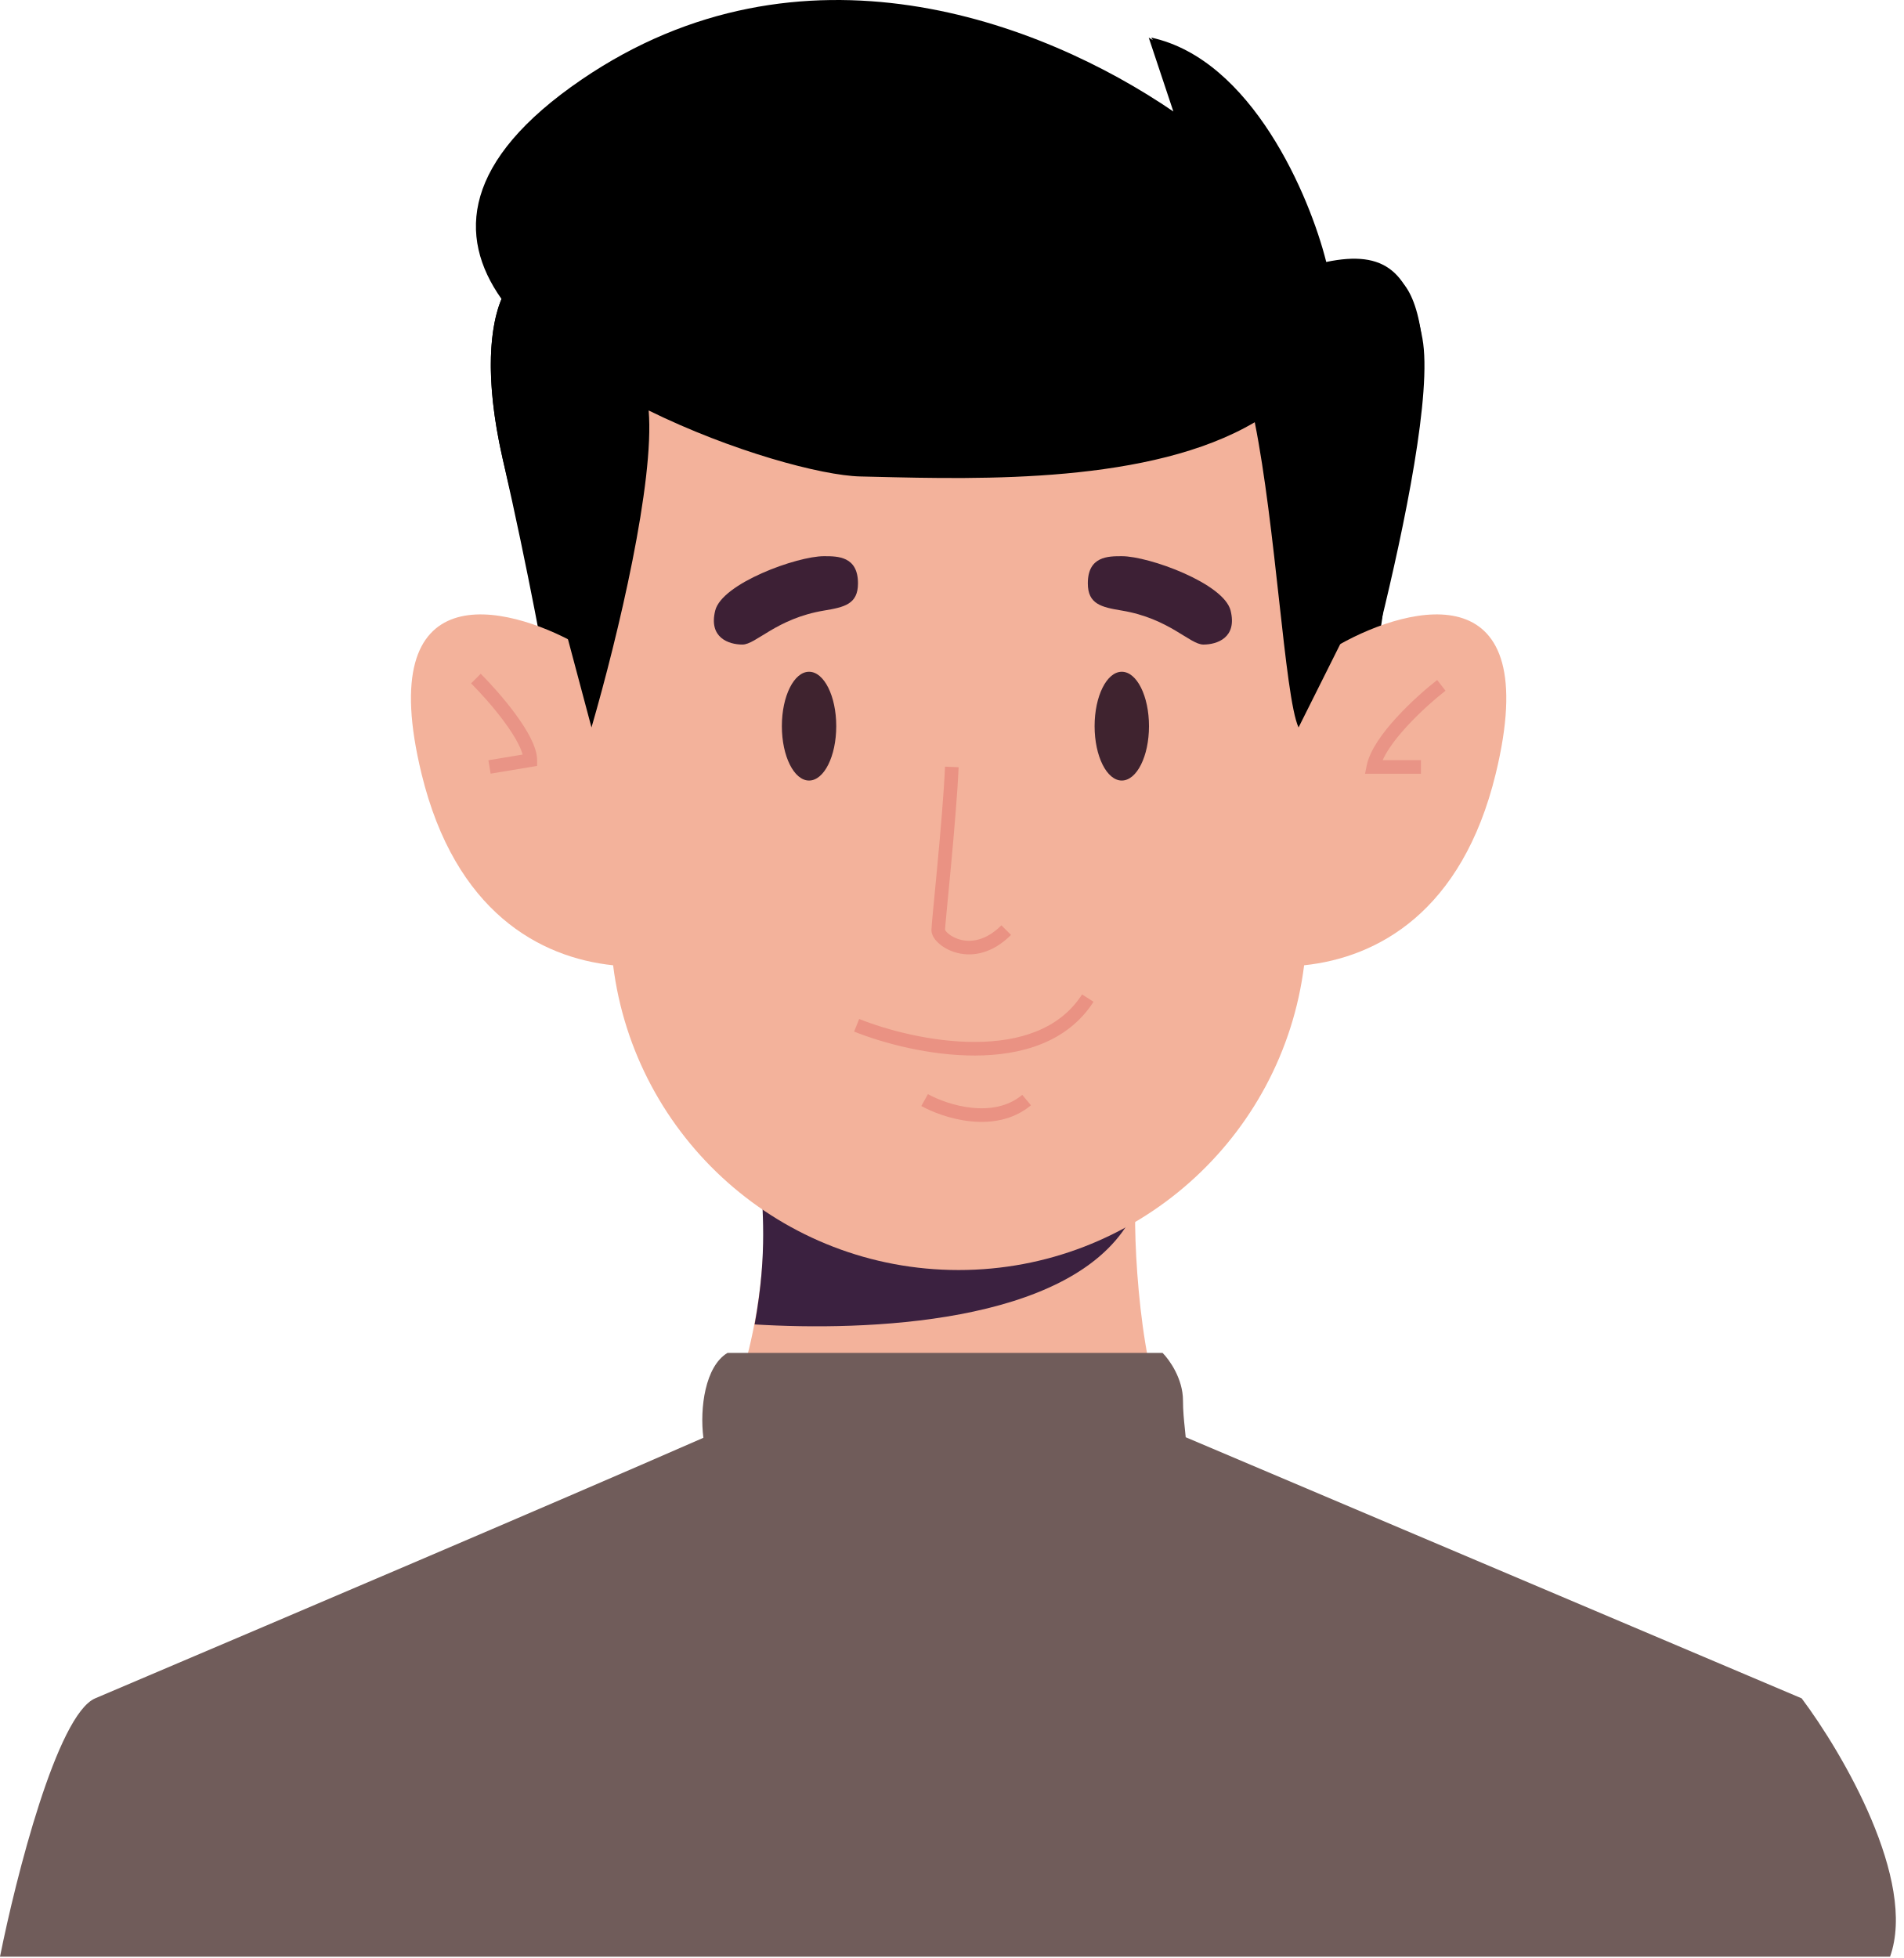
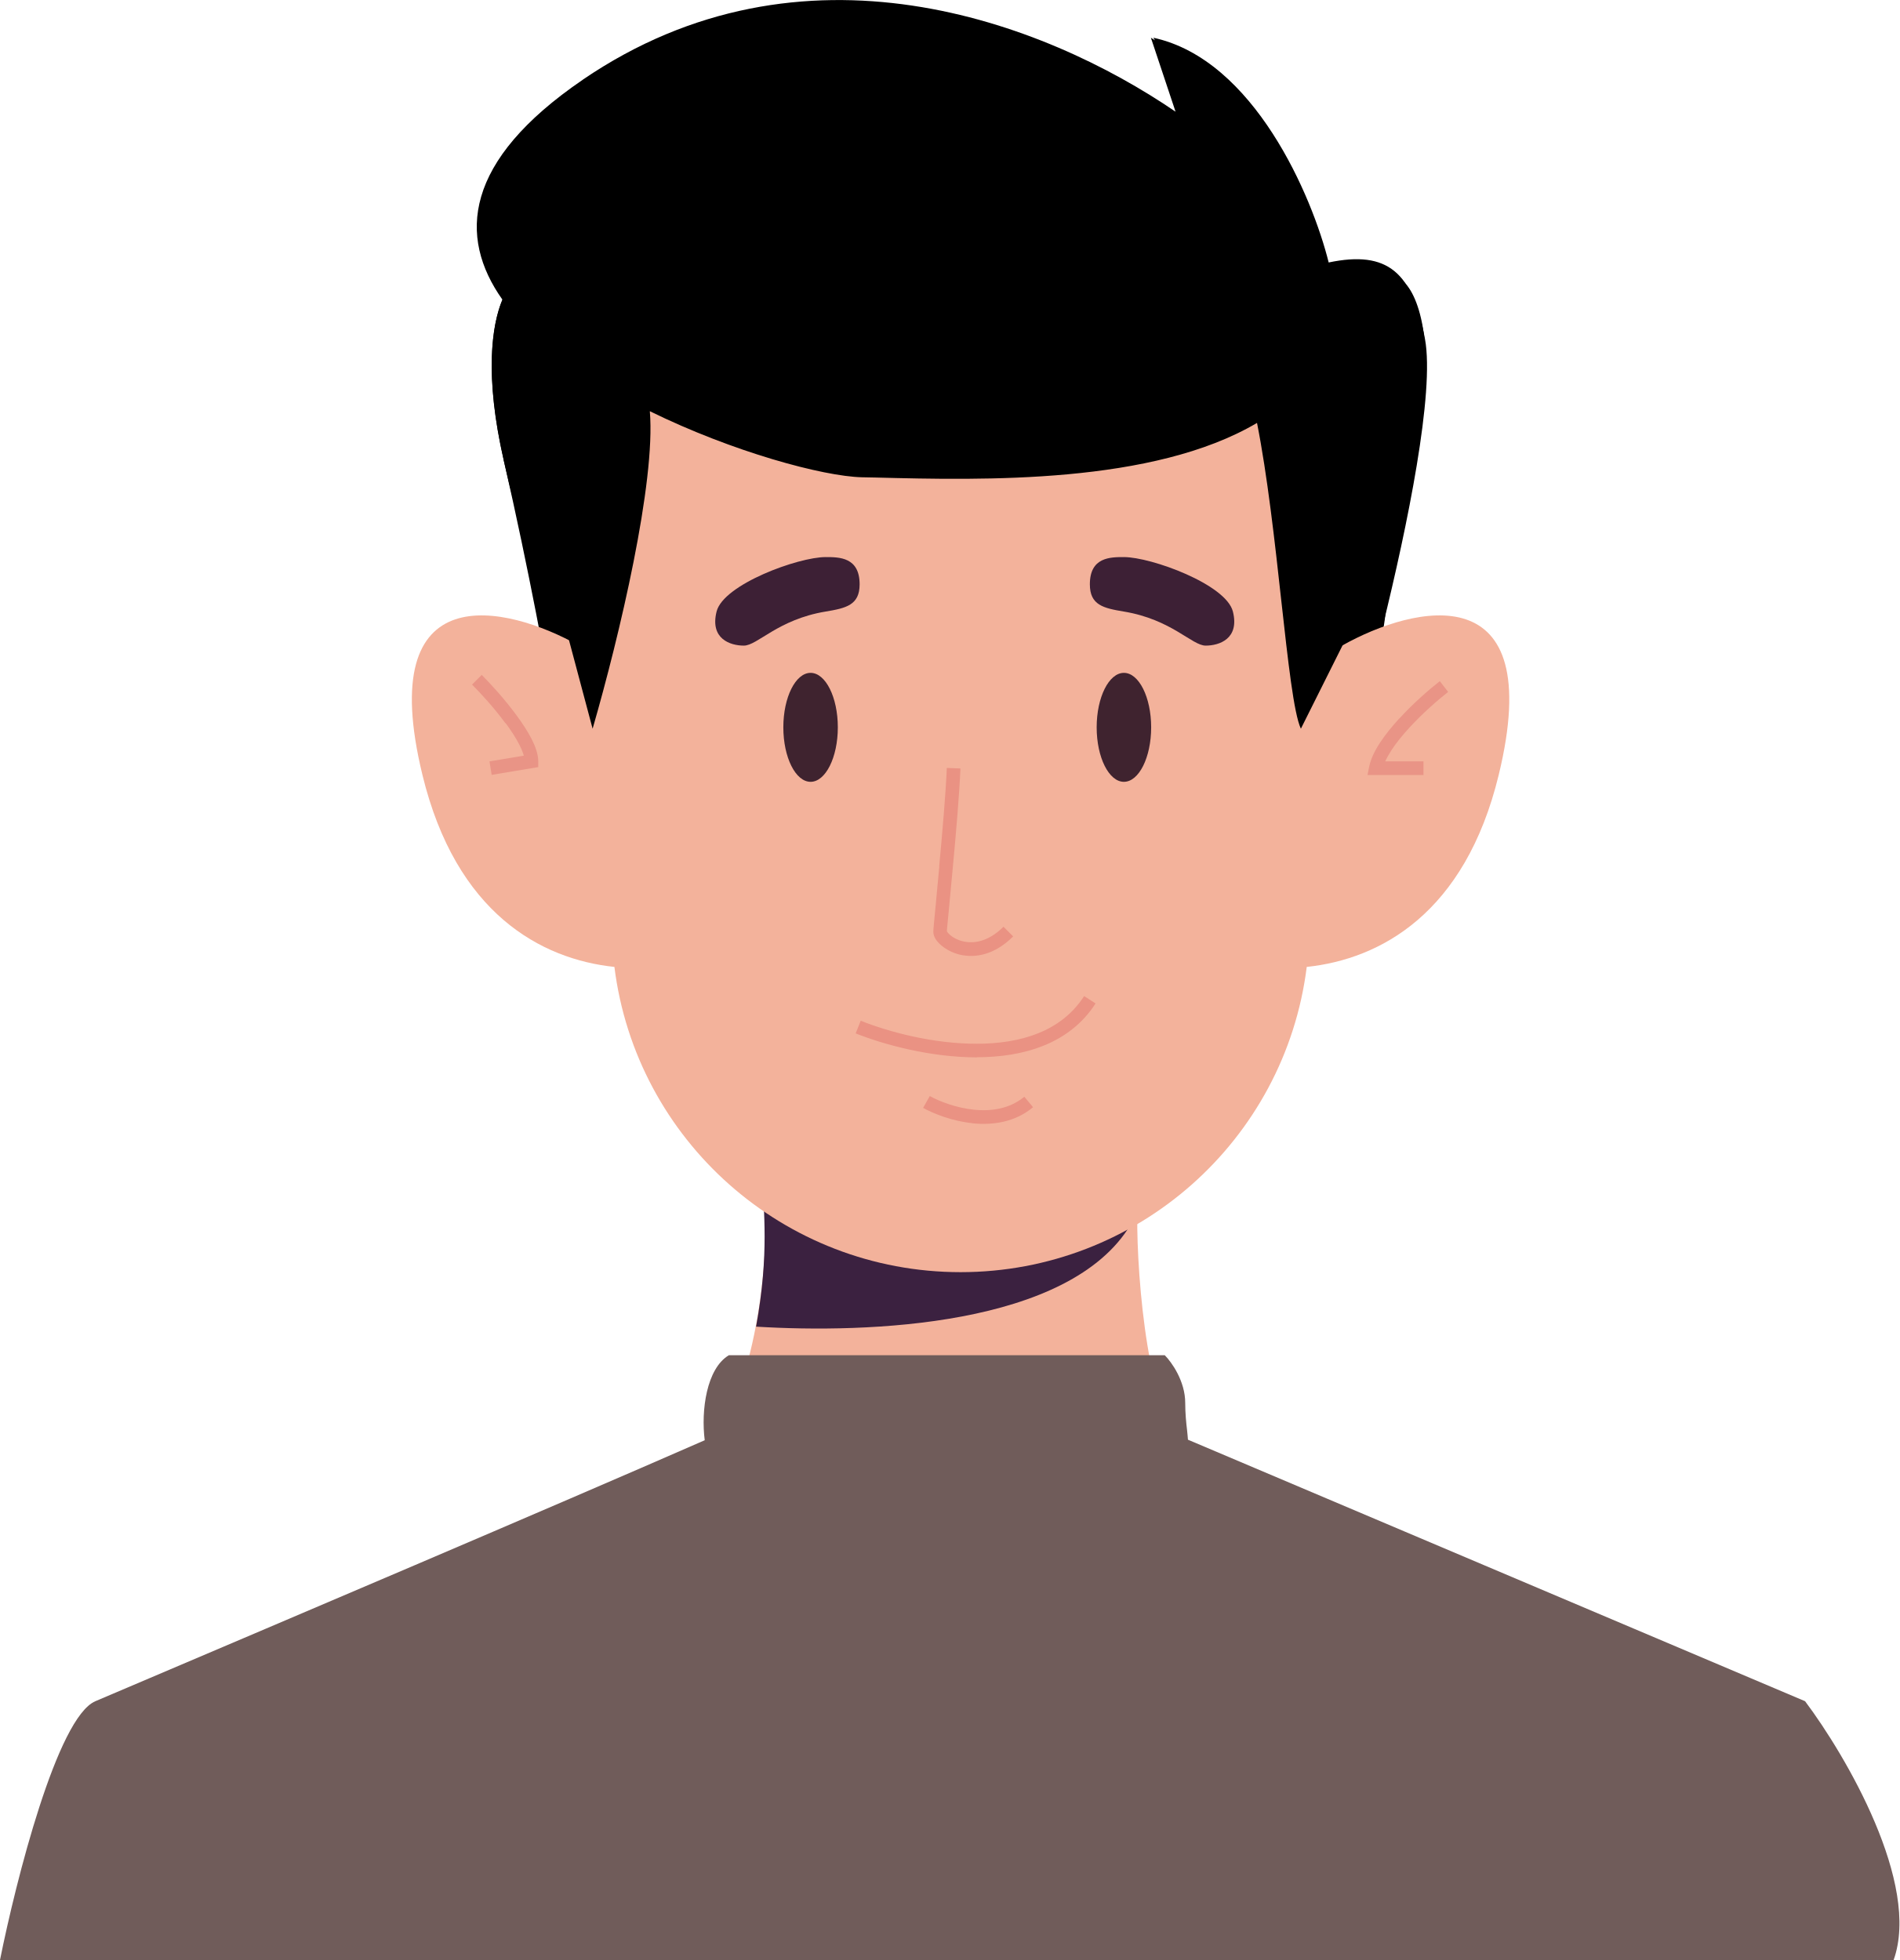
- <svg xmlns="http://www.w3.org/2000/svg" width="140" height="144" viewBox="0 0 140 144" fill="none">
-   <path d="M103.777 33.771C105.662 25.503 104.079 21.622 103.051 20.716C100.271 21.622 94.421 24.523 93.26 28.875C92.1 33.227 95.076 46.005 97.252 53.5L99.5 48.5L101.5 46.5C101.923 43.901 101.891 42.039 103.777 33.771Z" fill="black" />
-   <path d="M36.975 33.771C35.09 25.503 36.673 21.622 37.7 20.716C40.481 21.622 46.331 24.523 47.492 28.875C48.652 33.227 44.591 49.304 42.415 56.799L41.69 52.809L40.602 51.903C40.179 49.304 38.861 42.039 36.975 33.771Z" fill="black" />
-   <path d="M86.5 105.404C84.1 103.004 83.333 92.404 83.5 88.404L56 86.404C56.8 93.204 55 102.404 52.5 105.404C73.7 119.404 84 112.071 86.5 105.404Z" fill="#F3B29B" />
-   <path d="M55.5 97.404C56.5 91.904 56 88.904 56 86.404H83V89.904C78.5 97.404 63.667 97.904 55.5 97.404Z" fill="#3B2140" />
-   <path fill-rule="evenodd" clip-rule="evenodd" d="M70.5 16.404C54.797 16.404 42.362 29.673 43.379 45.343L43.575 48.36L42.501 47.404C37.167 44.404 27.401 42.105 31 56.904C33.473 67.069 39.703 70.425 45.09 70.991C46.681 83.714 57.519 93.404 70.5 93.404C83.481 93.404 94.319 83.714 95.909 70.991C101.297 70.425 107.527 67.069 110 56.904C113.6 42.105 103.833 44.404 98.499 47.404L97.425 48.36L97.621 45.343C98.638 29.673 86.203 16.404 70.5 16.404Z" fill="#F3B29B" />
-   <path fill-rule="evenodd" clip-rule="evenodd" d="M102.719 52.754C103.754 51.625 104.925 50.607 105.693 50.01L106.307 50.799C105.575 51.368 104.446 52.35 103.456 53.43C102.961 53.969 102.508 54.526 102.157 55.061C101.962 55.359 101.804 55.642 101.688 55.904H104.5V56.904H100.39L100.51 56.306C100.628 55.716 100.935 55.102 101.321 54.513C101.711 53.918 102.201 53.318 102.719 52.754Z" fill="#E99486" />
-   <path fill-rule="evenodd" clip-rule="evenodd" d="M37.097 53.1C36.282 51.992 35.3 50.911 34.646 50.258L35.354 49.551C36.033 50.231 37.051 51.35 37.903 52.508C38.328 53.087 38.721 53.686 39.008 54.253C39.29 54.807 39.5 55.385 39.5 55.904V56.328L36.082 56.898L35.918 55.911L38.435 55.492C38.374 55.269 38.269 55.005 38.117 54.706C37.863 54.206 37.505 53.655 37.097 53.1Z" fill="#E99486" />
-   <path fill-rule="evenodd" clip-rule="evenodd" d="M71.36 82.464C69.895 82.31 68.556 81.785 67.757 81.341L68.243 80.467C68.944 80.857 70.154 81.332 71.465 81.469C72.774 81.607 74.12 81.403 75.18 80.52L75.82 81.288C74.48 82.405 72.826 82.618 71.36 82.464Z" fill="#EA9283" />
-   <path fill-rule="evenodd" clip-rule="evenodd" d="M71.714 77.629C68.355 77.638 64.94 76.719 62.814 75.868L63.186 74.94C65.227 75.756 68.512 76.637 71.711 76.629C74.919 76.621 77.914 75.725 79.579 73.134L80.421 73.675C78.486 76.684 75.064 77.621 71.714 77.629Z" fill="#EA9283" />
-   <path fill-rule="evenodd" clip-rule="evenodd" d="M68.94 63.608C69.169 61.148 69.418 58.285 69.501 56.383L70.499 56.426C70.416 58.357 70.165 61.244 69.936 63.701C69.856 64.551 69.779 65.352 69.713 66.046C69.683 66.355 69.656 66.643 69.631 66.905C69.59 67.329 69.557 67.683 69.534 67.946C69.523 68.077 69.514 68.184 69.508 68.266C69.505 68.306 69.503 68.339 69.502 68.364L69.501 68.383C69.505 68.393 69.514 68.41 69.531 68.436C69.571 68.498 69.643 68.581 69.75 68.671C69.964 68.849 70.285 69.027 70.678 69.121C71.439 69.302 72.513 69.184 73.646 68.051L74.354 68.758C72.987 70.125 71.561 70.36 70.446 70.093C69.902 69.963 69.442 69.716 69.109 69.438C68.943 69.299 68.799 69.145 68.694 68.984C68.594 68.831 68.5 68.629 68.5 68.404C68.5 68.248 68.556 67.638 68.635 66.81C68.66 66.547 68.688 66.259 68.718 65.949C68.784 65.256 68.861 64.457 68.94 63.608Z" fill="#EA9283" />
-   <path d="M61.5 53.404C61.5 55.613 60.605 57.404 59.5 57.404C58.395 57.404 57.5 55.613 57.5 53.404C57.5 51.195 58.395 49.404 59.5 49.404C60.605 49.404 61.5 51.195 61.5 53.404Z" fill="#3F232F" />
-   <path d="M84.5 53.404C84.5 55.613 83.605 57.404 82.5 57.404C81.395 57.404 80.5 55.613 80.5 53.404C80.5 51.195 81.395 49.404 82.5 49.404C83.605 49.404 84.5 51.195 84.5 53.404Z" fill="#3F232F" />
-   <path d="M80.002 42.904C80.002 44.434 81 44.654 82.502 44.904C86.002 45.487 87.502 47.404 88.502 47.404C89.502 47.404 91.002 46.904 90.502 44.904C90.002 42.904 84.499 40.904 82.499 40.904C81.499 40.904 80.001 40.904 80.002 42.904Z" fill="#3D2035" />
-   <path d="M63.099 42.904C63.099 44.434 62.101 44.654 60.599 44.904C57.1 45.487 55.599 47.404 54.599 47.404C53.599 47.404 52.099 46.904 52.599 44.904C53.099 42.904 58.602 40.904 60.602 40.904C61.602 40.904 63.1 40.904 63.099 42.904Z" fill="#3D2035" />
-   <path fill-rule="evenodd" clip-rule="evenodd" d="M42.778 5.848C58.921 -5.164 76.584 1.565 86.292 8.199L84.481 2.766L84.785 2.952L84.662 2.765C92.06 4.361 96.327 14.43 97.536 19.266C101.888 18.359 103.701 19.991 104.608 24.887C105.333 28.803 103.313 38.626 101.5 46L99 46.5L95.5 53.5C94.98 52.385 94.559 48.584 94.062 44.085C93.588 39.801 93.044 34.884 92.278 31.052C84.641 35.564 72.187 35.259 64.297 35.065C63.944 35.057 63.6 35.048 63.267 35.041C60.423 34.974 53.815 33.195 47.704 30.188C48.142 35.402 45.487 46.655 43.5 53.5L41.5 46L40 44.5C39.828 43.446 39.609 42.842 39.282 41.945C38.804 40.631 38.096 38.686 36.975 33.771C35.564 27.585 36.096 23.855 36.883 21.989C33.602 17.359 34.044 11.806 42.778 5.848Z" fill="black" />
-   <path fill-rule="evenodd" clip-rule="evenodd" d="M53.5 99.5H85.5C86 100 87 101.4 87 103C87 103.764 87.073 104.455 87.135 105.045C87.16 105.28 87.183 105.499 87.2 105.701L132.5 124.904C135.5 128.904 141 138.304 139 143.904H0C1.167 138.071 4.2 126.104 7 124.904C7.515 124.684 8.917 124.087 10.949 123.224C19.757 119.479 40.387 110.709 51.729 105.742C51.451 103.566 51.857 100.486 53.5 99.5Z" fill="#705C5A" />
+ <svg xmlns="http://www.w3.org/2000/svg" id="Layer_1" data-name="Layer 1" viewBox="0 0 139.43 143.9">
+   <defs>
+     <style>
+       .cls-1, .cls-2 {
+         fill: #f3b29b;
+       }
+ 
+       .cls-3 {
+         fill: #3f232f;
+       }
+ 
+       .cls-4 {
+         fill: #3b2140;
+       }
+ 
+       .cls-5 {
+         fill: #3d2035;
+       }
+ 
+       .cls-2, .cls-6, .cls-7, .cls-8, .cls-9 {
+         fill-rule: evenodd;
+       }
+ 
+       .cls-6 {
+         fill: #705c5a;
+       }
+ 
+       .cls-7 {
+         fill: #ea9283;
+       }
+ 
+       .cls-8 {
+         fill: #e99486;
+       }
+     </style>
+   </defs>
+   <path d="M103.78,33.77c1.89-8.27,.3-12.15-.73-13.06-2.78,.91-8.63,3.81-9.79,8.16-1.16,4.35,1.82,17.13,3.99,24.62l2.25-5,2-2c.42-2.6,.39-4.46,2.28-12.73Z" />
+   <path d="M36.98,33.77c-1.89-8.27-.3-12.15,.73-13.06,2.78,.91,8.63,3.81,9.79,8.16,1.16,4.35-2.9,20.43-5.08,27.92l-.73-3.99-1.09-.91c-.42-2.6-1.74-9.86-3.63-18.13Z" />
+   <path class="cls-1" d="M86.5,105.4c-2.4-2.4-3.17-13-3-17l-27.5-2c.8,6.8-1,16-3.5,19,21.2,14,31.5,6.67,34,0Z" />
+   <path class="cls-4" d="M55.5,97.4c1-5.5,.5-8.5,.5-11h27v3.5c-4.5,7.5-19.33,8-27.5,7.5Z" />
+   <path class="cls-2" d="M70.5,16.4c-15.7,0-28.14,13.27-27.12,28.94l.2,3.02-1.07-.96c-5.33-3-15.1-5.3-11.5,9.5,2.47,10.16,8.7,13.52,14.09,14.09,1.59,12.72,12.43,22.41,25.41,22.41s23.82-9.69,25.41-22.41c5.39-.57,11.62-3.92,14.09-14.09,3.6-14.8-6.17-12.5-11.5-9.5l-1.07,.96,.2-3.02c1.02-15.67-11.42-28.94-27.12-28.94Z" />
+   <path class="cls-8" d="M102.72,52.75c1.03-1.13,2.21-2.15,2.97-2.74l.61,.79c-.73,.57-1.86,1.55-2.85,2.63-.5,.54-.95,1.1-1.3,1.63-.19,.3-.35,.58-.47,.84h2.81v1h-4.11l.12-.6c.12-.59,.42-1.2,.81-1.79,.39-.59,.88-1.19,1.4-1.76Z" />
+   <path class="cls-8" d="M37.1,53.1c-.81-1.11-1.8-2.19-2.45-2.84l.71-.71c.68,.68,1.7,1.8,2.55,2.96,.43,.58,.82,1.18,1.11,1.74,.28,.55,.49,1.13,.49,1.65v.42l-3.42,.57-.16-.99,2.52-.42c-.06-.22-.17-.49-.32-.79-.25-.5-.61-1.05-1.02-1.61Z" />
+   <path class="cls-7" d="M71.36,82.46c-1.46-.15-2.8-.68-3.6-1.12l.49-.87c.7,.39,1.91,.86,3.22,1,1.31,.14,2.66-.07,3.72-.95l.64,.77c-1.34,1.12-2.99,1.33-4.46,1.18Z" />
+   <path class="cls-7" d="M71.71,77.63c-3.36,0-6.77-.91-8.9-1.76l.37-.93c2.04,.82,5.33,1.7,8.53,1.69,3.21,0,6.2-.9,7.87-3.5l.84,.54c-1.93,3.01-5.36,3.95-8.71,3.95Z" />
+   <path class="cls-7" d="M68.94,63.61c.23-2.46,.48-5.32,.56-7.23l1,.04c-.08,1.93-.33,4.82-.56,7.27-.08,.85-.16,1.65-.22,2.35-.03,.31-.06,.6-.08,.86-.04,.42-.07,.78-.1,1.04-.01,.13-.02,.24-.03,.32,0,.04,0,.07,0,.1v.02s.01,.03,.03,.05c.04,.06,.11,.14,.22,.23,.21,.18,.53,.36,.93,.45,.76,.18,1.83,.06,2.97-1.07l.71,.71c-1.37,1.37-2.79,1.6-3.91,1.34-.54-.13-1-.38-1.34-.66-.17-.14-.31-.29-.42-.45-.1-.15-.19-.35-.19-.58,0-.16,.06-.77,.14-1.59,.03-.26,.05-.55,.08-.86,.07-.69,.14-1.49,.22-2.34Z" />
+   <path class="cls-3" d="M61.5,53.4c0,2.21-.9,4-2,4s-2-1.79-2-4,.9-4,2-4,2,1.79,2,4Z" />
+   <path class="cls-3" d="M84.5,53.4c0,2.21-.9,4-2,4s-2-1.79-2-4,.9-4,2-4,2,1.79,2,4Z" />
+   <path class="cls-5" d="M80,42.9c0,1.53,1,1.75,2.5,2,3.5,.58,5,2.5,6,2.5s2.5-.5,2-2.5c-.5-2-6-4-8-4-1,0-2.5,0-2.5,2Z" />
+   <path class="cls-5" d="M63.1,42.9c0,1.53-1,1.75-2.5,2-3.5,.58-5,2.5-6,2.5s-2.5-.5-2-2.5c.5-2,6-4,8-4,1,0,2.5,0,2.5,2Z" />
+   <path class="cls-9" d="M42.78,5.85c16.14-11.01,33.81-4.28,43.51,2.35l-1.81-5.43,.3,.19-.12-.19c7.4,1.6,11.67,11.66,12.87,16.5,4.35-.91,6.16,.73,7.07,5.62,.72,3.92-1.29,13.74-3.11,21.11l-2.5,.5-3.5,7c-.52-1.11-.94-4.92-1.44-9.42-.47-4.28-1.02-9.2-1.78-13.03-7.64,4.51-20.09,4.21-27.98,4.01-.35,0-.7-.02-1.03-.02-2.84-.07-9.45-1.85-15.56-4.85,.44,5.21-2.22,16.47-4.2,23.31l-2-7.5-1.5-1.5c-.17-1.05-.39-1.66-.72-2.55-.48-1.31-1.19-3.26-2.31-8.17-1.41-6.19-.88-9.92-.09-11.78-3.28-4.63-2.84-10.18,5.89-16.14Z" />
+   <path class="cls-6" d="M53.5,99.5h32c.5,.5,1.5,1.9,1.5,3.5,0,.76,.07,1.46,.14,2.04,.02,.24,.05,.45,.06,.66l45.3,19.2c3,4,8.5,13.4,6.5,19H0c1.17-5.83,4.2-17.8,7-19,.51-.22,1.92-.82,3.95-1.68,8.81-3.75,29.44-12.51,40.78-17.48-.28-2.18,.13-5.26,1.77-6.24Z" />
</svg>
